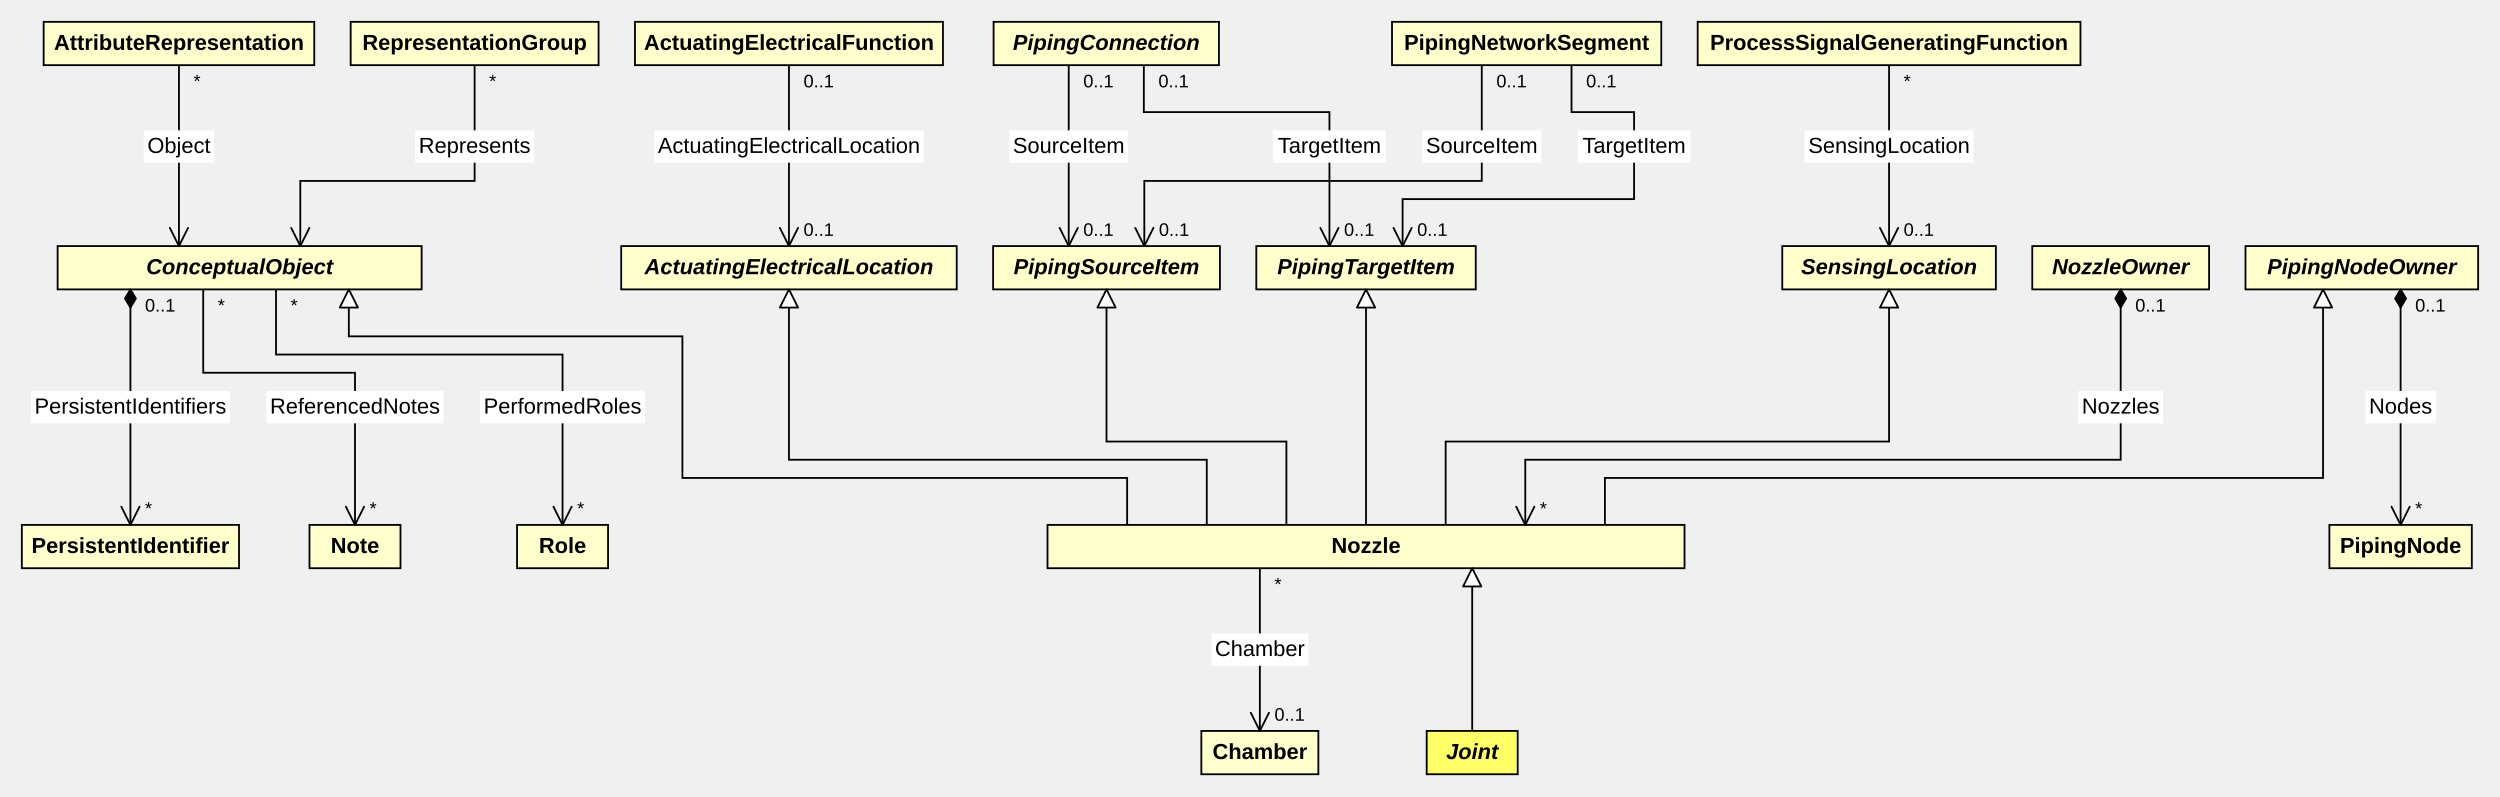
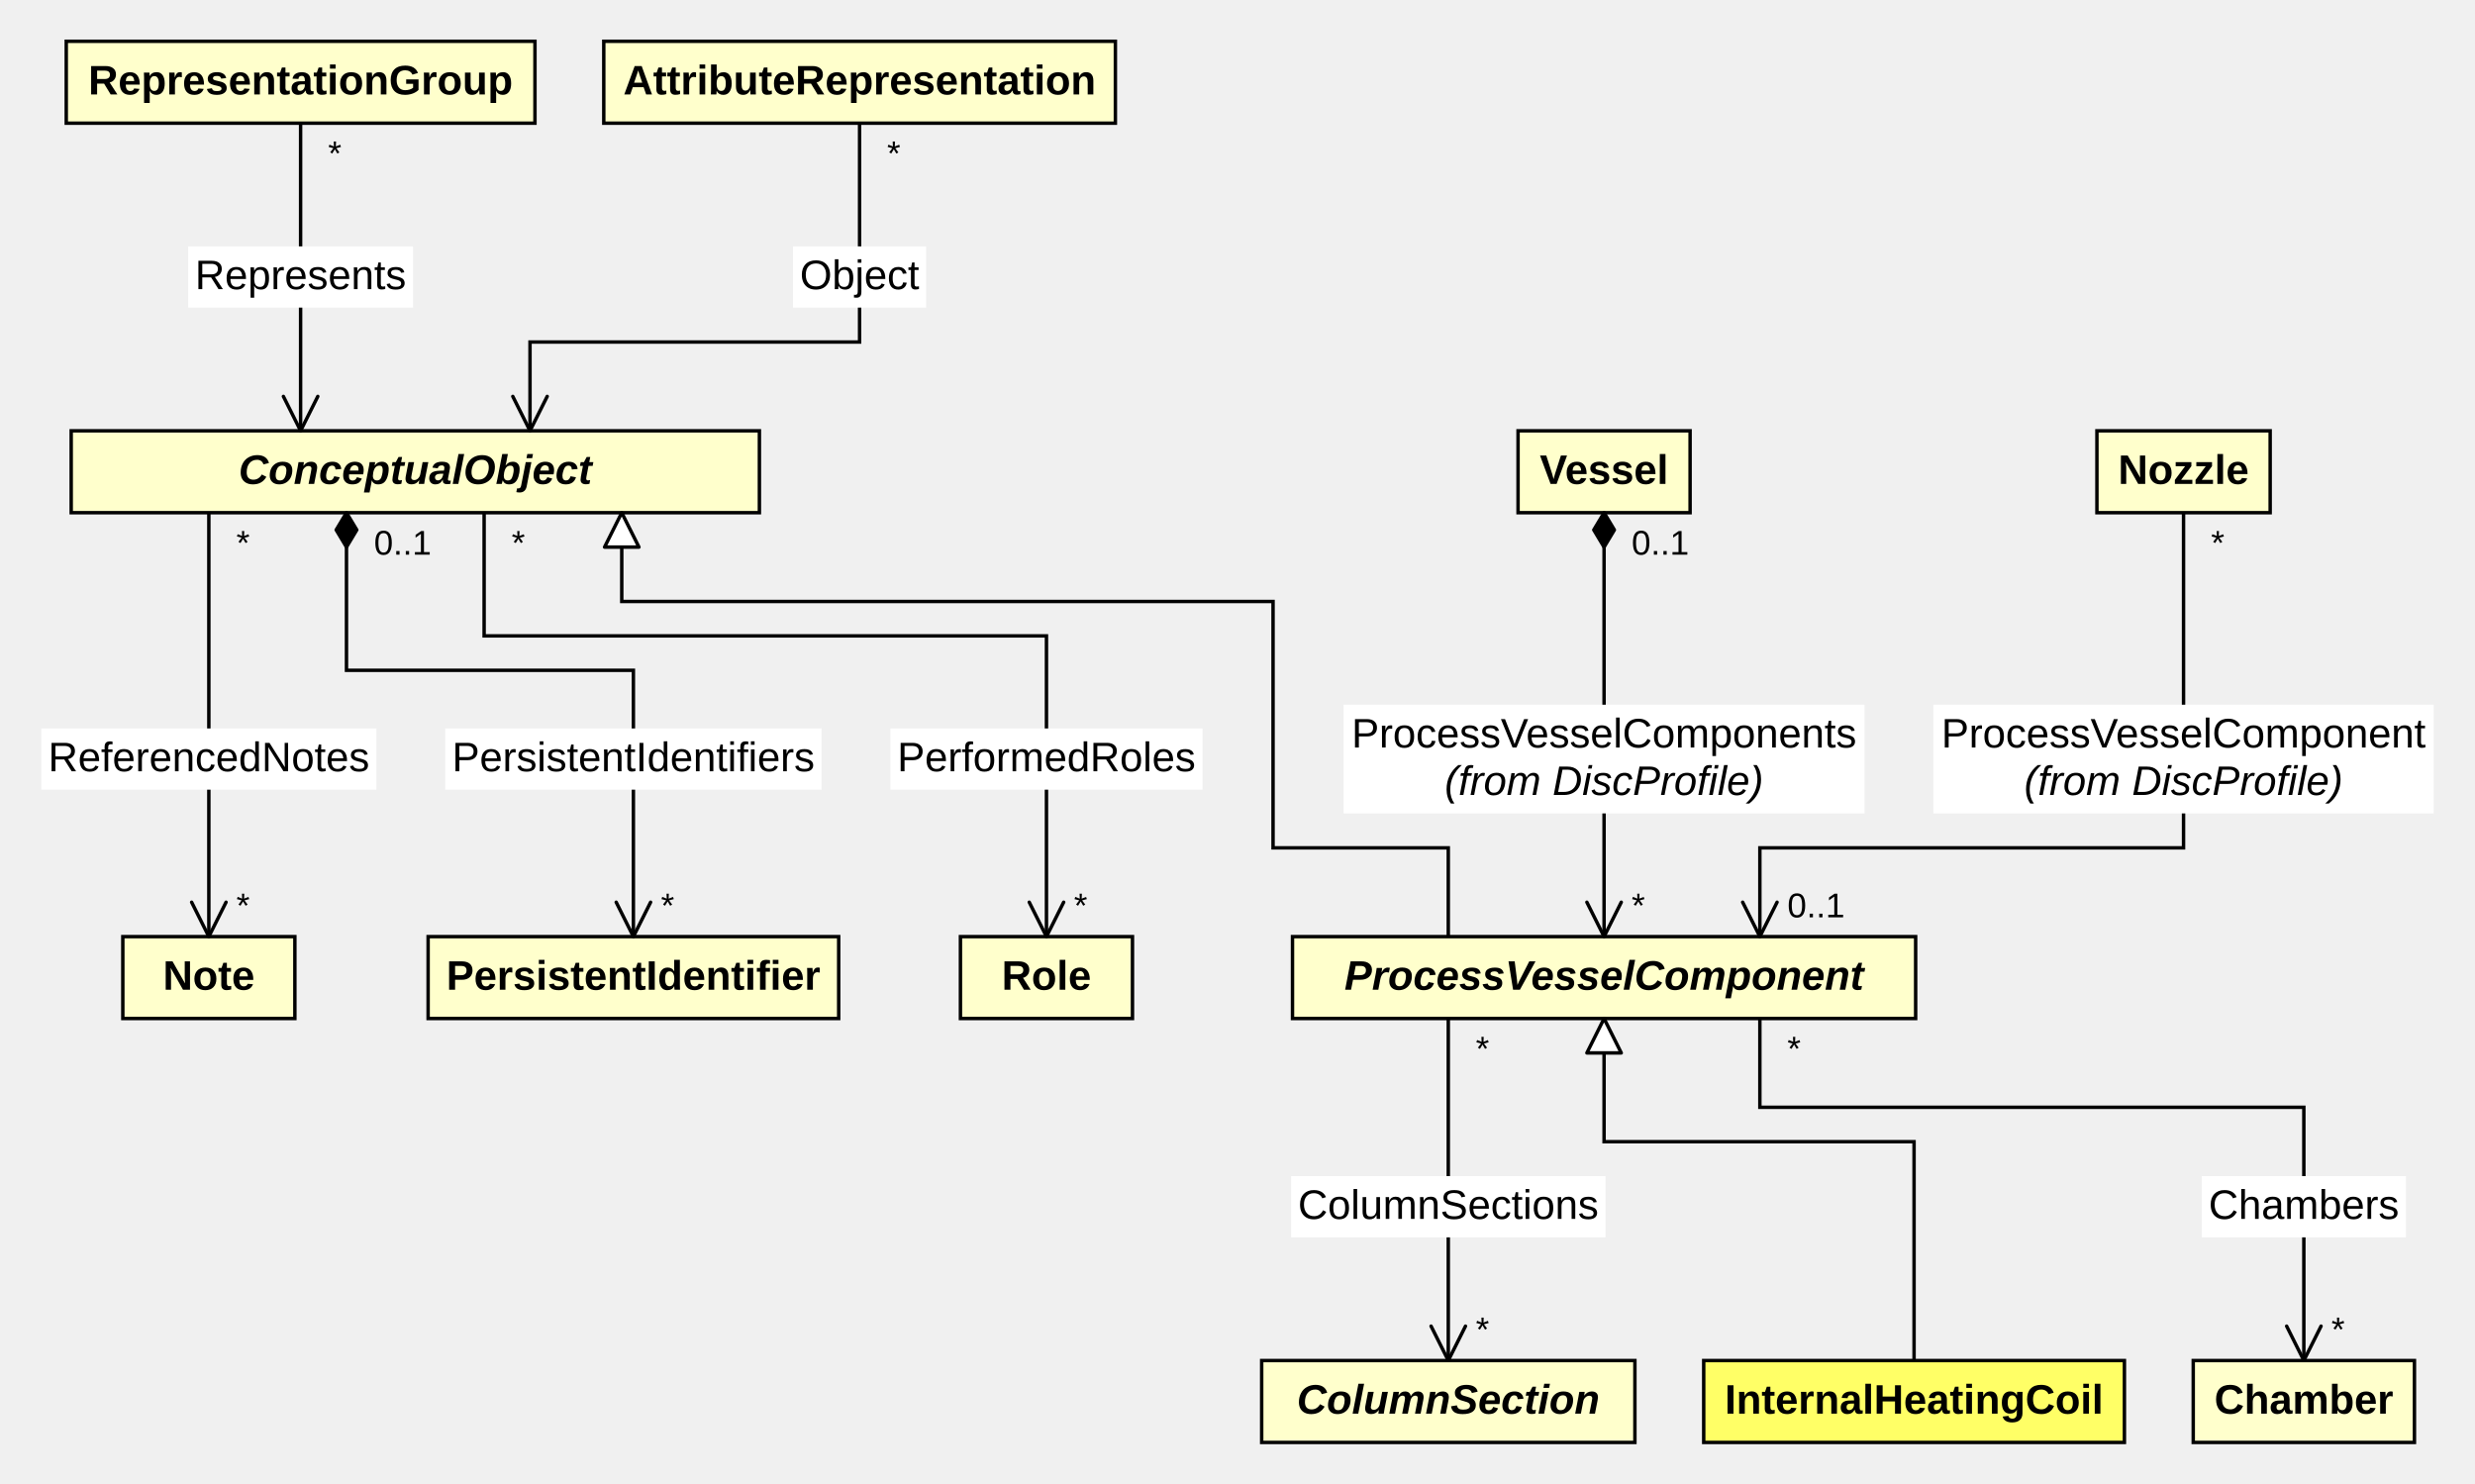
- <svg xmlns="http://www.w3.org/2000/svg" width="1373.595px" height="437.4px" viewBox="0.0 0.0 1373.595 437.4">
+ <svg xmlns="http://www.w3.org/2000/svg" width="719.277px" height="431.2px" viewBox="0.0 0.0 719.277 431.2">
  <style>
            .uml-foreground-stroke {
                stroke: black;
                stroke-width: 1px;
            }
            
            .uml-foreground-fill {
                fill: black;
            }
            
            .uml-background_color-type {
                fill: #ffffcc;
            }
            
            .uml-background_color-main_type {
                fill: #ffff66;
            }
            
            .uml-background_color-instance {
                fill: blue;
            }
            
            .uml-background_color-background {
                fill: white;
            }
            
            .uml-background_color-foreground {
                fill: black;
            }
            
            .uml-font-normal {
                font-family: Arial;
            }
            
            .uml-font-element {
                font-family: Arial;
            }
            
            .uml-fontsize-normal {
                font-size: 10px;
            }

            .uml-fontsize-large {
                font-size: 12px;
            }
            
            .uml-source_marker-closed_arrow {
                marker-start: url(#uml-marker-closed_arrow);
            }
            
            .uml-source_marker-open_arrow {
                marker-start: url(#uml-marker-open_arrow);
            }
            
            .uml-source_marker-filled_diamond {
                marker-start: url(#uml-marker-filled_diamond);
            }

            .uml-target_marker-closed_arrow {
                marker-end: url(#uml-marker-closed_arrow);
            }
            
            .uml-target_marker-open_arrow {
                marker-end: url(#uml-marker-open_arrow);
            }
            
            .uml-target_marker-filled_diamond {
                marker-end: url(#uml-marker-filled_diamond);
            }

            </style>
  <defs>
    <marker id="uml-marker-closed_arrow" viewBox="-2 -2 14 14" refX="10" refY="5.0" markerWidth="14" markerHeight="14" orient="auto-start-reverse">
      <path d="M 0 0 L 10 5.0 L 0 10 Z" stroke-linejoin="round" stroke-linecap="round" class="uml-foreground-stroke uml-background_color-background" />
    </marker>
    <marker id="uml-marker-open_arrow" viewBox="-2 -2 14 14" refX="10" refY="5.0" markerWidth="14" markerHeight="14" orient="auto-start-reverse">
      <path d="M 0 0 L 10 5.0 L 0 10" stroke-linejoin="round" stroke-linecap="round" fill="none" class="uml-foreground-stroke" />
    </marker>
    <marker id="uml-marker-filled_diamond" viewBox="-2 -2 14 14" refX="10" refY="5.0" markerWidth="14" markerHeight="14" orient="auto-start-reverse">
      <path d="M 0 5.0 L      5.0 2.0        10 5.0      5.0 8.0 Z       " stroke-linejoin="round" stroke-linecap="round" class="uml-foreground-stroke uml-background_color-foreground" />
    </marker>
  </defs>
-   <rect class="uml-background_color-type uml-foreground-stroke" x="31.659" y="135.2" width="200.0" height="23.8" />
-   <text x="131.659" text-anchor="middle" font-size="0px" y="150.64">
+   <rect class="uml-background_color-type uml-foreground-stroke" x="20.693" y="125.2" width="200.0" height="23.8" />
+   <text x="120.693" text-anchor="middle" font-size="0px" y="140.64">
    <a href="../dexpi-models/Core/ConceptualObject.html">
      <tspan class="uml-foreground-fill uml-font-element uml-fontsize-large" font-weight="bold" font-style="italic">ConceptualObject</tspan>
    </a>
  </text>
-   <rect class="uml-background_color-main_type uml-foreground-stroke" x="783.88" y="401.6" width="50.0" height="23.8" />
-   <text x="808.88" text-anchor="middle" font-size="0px" y="417.04">
-     <tspan class="uml-foreground-fill uml-font-element uml-fontsize-large" font-weight="bold" font-style="italic">Joint</tspan>
-   </text>
-   <rect class="uml-background_color-type uml-foreground-stroke" x="341.317" y="135.2" width="184.339" height="23.8" />
-   <text x="433.486" text-anchor="middle" font-size="0px" y="150.64">
-     <a href="../dexpi-models/Plant/Instrumentation/ActuatingElectricalLocation.html">
-       <tspan class="uml-foreground-fill uml-font-element uml-fontsize-large" font-weight="bold" font-style="italic">ActuatingElectricalLocation</tspan>
-     </a>
-   </text>
-   <rect class="uml-background_color-type uml-foreground-stroke" x="979.238" y="135.2" width="117.369" height="23.8" />
-   <text x="1037.922" text-anchor="middle" font-size="0px" y="150.64">
-     <a href="../dexpi-models/Plant/Instrumentation/SensingLocation.html">
-       <tspan class="uml-foreground-fill uml-font-element uml-fontsize-large" font-weight="bold" font-style="italic">SensingLocation</tspan>
-     </a>
-   </text>
-   <rect class="uml-background_color-type uml-foreground-stroke" x="545.918" y="12.0" width="123.82" height="23.8" />
-   <text x="607.828" text-anchor="middle" font-size="0px" y="27.44">
-     <a href="../dexpi-models/Plant/Piping/PipingConnection.html">
-       <tspan class="uml-foreground-fill uml-font-element uml-fontsize-large" font-weight="bold" font-style="italic">PipingConnection</tspan>
-     </a>
-   </text>
-   <rect class="uml-background_color-type uml-foreground-stroke" x="1233.755" y="135.2" width="127.84" height="23.8" />
-   <text x="1297.675" text-anchor="middle" font-size="0px" y="150.64">
-     <a href="../dexpi-models/Plant/Piping/PipingNodeOwner.html">
-       <tspan class="uml-foreground-fill uml-font-element uml-fontsize-large" font-weight="bold" font-style="italic">PipingNodeOwner</tspan>
-     </a>
-   </text>
-   <rect class="uml-background_color-type uml-foreground-stroke" x="545.656" y="135.2" width="124.607" height="23.8" />
-   <text x="607.959" text-anchor="middle" font-size="0px" y="150.64">
-     <a href="../dexpi-models/Plant/Piping/PipingSourceItem.html">
-       <tspan class="uml-foreground-fill uml-font-element uml-fontsize-large" font-weight="bold" font-style="italic">PipingSourceItem</tspan>
-     </a>
-   </text>
-   <rect class="uml-background_color-type uml-foreground-stroke" x="690.263" y="135.2" width="120.566" height="23.8" />
-   <text x="750.546" text-anchor="middle" font-size="0px" y="150.64">
-     <a href="../dexpi-models/Plant/Piping/PipingTargetItem.html">
-       <tspan class="uml-foreground-fill uml-font-element uml-fontsize-large" font-weight="bold" font-style="italic">PipingTargetItem</tspan>
-     </a>
-   </text>
-   <rect class="uml-background_color-type uml-foreground-stroke" x="1116.607" y="135.2" width="97.148" height="23.8" />
-   <text x="1165.181" text-anchor="middle" font-size="0px" y="150.64">
-     <a href="../dexpi-models/Plant/ProcessEquipment/NozzleOwner.html">
-       <tspan class="uml-foreground-fill uml-font-element uml-fontsize-large" font-weight="bold" font-style="italic">NozzleOwner</tspan>
-     </a>
-   </text>
-   <rect class="uml-background_color-type uml-foreground-stroke" x="23.984" y="12.0" width="148.684" height="23.8" />
-   <text x="98.326" text-anchor="middle" font-size="0px" y="27.44">
+   <rect class="uml-background_color-type uml-foreground-stroke" x="375.621" y="272.2" width="181.099" height="23.8" />
+   <text x="466.171" text-anchor="middle" font-size="0px" y="287.64">
+     <a href="../disc-models/DiscProfile/InformationModel/ProcessVesselComponent.html">
+       <tspan class="uml-foreground-fill uml-font-element uml-fontsize-large" font-weight="bold" font-style="italic">ProcessVesselComponent</tspan>
+     </a>
+   </text>
+   <rect class="uml-background_color-type uml-foreground-stroke" x="366.664" y="395.4" width="108.464" height="23.8" />
+   <text x="420.896" text-anchor="middle" font-size="0px" y="410.84">
+     <a href="../dexpi-models/Plant/ProcessEquipment/ColumnSection.html">
+       <tspan class="uml-foreground-fill uml-font-element uml-fontsize-large" font-weight="bold" font-style="italic">ColumnSection</tspan>
+     </a>
+   </text>
+   <rect class="uml-background_color-type uml-foreground-stroke" x="175.466" y="12.0" width="148.684" height="23.8" />
+   <text x="249.808" text-anchor="middle" font-size="0px" y="27.44">
    <a href="../dexpi-models/Core/Diagram/AttributeRepresentation.html">
      <tspan class="uml-foreground-fill uml-font-element uml-fontsize-large" font-weight="bold">AttributeRepresentation</tspan>
    </a>
  </text>
-   <rect class="uml-background_color-type uml-foreground-stroke" x="192.668" y="12.0" width="136.212" height="23.8" />
-   <text x="260.774" text-anchor="middle" font-size="0px" y="27.44">
+   <rect class="uml-background_color-type uml-foreground-stroke" x="19.254" y="12.0" width="136.212" height="23.8" />
+   <text x="87.36" text-anchor="middle" font-size="0px" y="27.44">
    <a href="../dexpi-models/Core/Diagram/RepresentationGroup.html">
      <tspan class="uml-foreground-fill uml-font-element uml-fontsize-large" font-weight="bold">RepresentationGroup</tspan>
    </a>
  </text>
-   <rect class="uml-background_color-type uml-foreground-stroke" x="170.043" y="288.4" width="50.0" height="23.8" />
-   <text x="195.043" text-anchor="middle" font-size="0px" y="303.84">
+   <rect class="uml-background_color-type uml-foreground-stroke" x="35.693" y="272.2" width="50.0" height="23.8" />
+   <text x="60.693" text-anchor="middle" font-size="0px" y="287.64">
    <a href="../dexpi-models/Core/Note.html">
      <tspan class="uml-foreground-fill uml-font-element uml-fontsize-large" font-weight="bold">Note</tspan>
    </a>
  </text>
-   <rect class="uml-background_color-type uml-foreground-stroke" x="12.0" y="288.4" width="119.319" height="23.8" />
-   <text x="71.659" text-anchor="middle" font-size="0px" y="303.84">
+   <rect class="uml-background_color-type uml-foreground-stroke" x="124.418" y="272.2" width="119.319" height="23.8" />
+   <text x="184.077" text-anchor="middle" font-size="0px" y="287.64">
    <a href="../dexpi-models/Core/PersistentIdentifier.html">
      <tspan class="uml-foreground-fill uml-font-element uml-fontsize-large" font-weight="bold">PersistentIdentifier</tspan>
    </a>
  </text>
-   <rect class="uml-background_color-type uml-foreground-stroke" x="284.087" y="288.4" width="50.0" height="23.8" />
-   <text x="309.087" text-anchor="middle" font-size="0px" y="303.84">
+   <rect class="uml-background_color-type uml-foreground-stroke" x="279.118" y="272.2" width="50.0" height="23.8" />
+   <text x="304.118" text-anchor="middle" font-size="0px" y="287.64">
    <a href="../dexpi-models/Core/Role.html">
      <tspan class="uml-foreground-fill uml-font-element uml-fontsize-large" font-weight="bold">Role</tspan>
    </a>
  </text>
-   <rect class="uml-background_color-type uml-foreground-stroke" x="348.88" y="12.0" width="169.212" height="23.8" />
-   <text x="433.486" text-anchor="middle" font-size="0px" y="27.44">
-     <a href="../dexpi-models/Plant/Instrumentation/ActuatingElectricalFunction.html">
-       <tspan class="uml-foreground-fill uml-font-element uml-fontsize-large" font-weight="bold">ActuatingElectricalFunction</tspan>
-     </a>
-   </text>
-   <rect class="uml-background_color-type uml-foreground-stroke" x="932.765" y="12.0" width="210.314" height="23.8" />
-   <text x="1037.922" text-anchor="middle" font-size="0px" y="27.44">
-     <a href="../dexpi-models/Plant/Instrumentation/ProcessSignalGeneratingFunction.html">
-       <tspan class="uml-foreground-fill uml-font-element uml-fontsize-large" font-weight="bold">ProcessSignalGeneratingFunction</tspan>
-     </a>
-   </text>
-   <rect class="uml-background_color-type uml-foreground-stroke" x="764.829" y="12.0" width="147.936" height="23.8" />
-   <text x="838.797" text-anchor="middle" font-size="0px" y="27.44">
-     <a href="../dexpi-models/Plant/Piping/PipingNetworkSegment.html">
-       <tspan class="uml-foreground-fill uml-font-element uml-fontsize-large" font-weight="bold">PipingNetworkSegment</tspan>
-     </a>
-   </text>
-   <rect class="uml-background_color-type uml-foreground-stroke" x="1279.857" y="288.4" width="78.249" height="23.8" />
-   <text x="1318.982" text-anchor="middle" font-size="0px" y="303.84">
-     <a href="../dexpi-models/Plant/Piping/PipingNode.html">
-       <tspan class="uml-foreground-fill uml-font-element uml-fontsize-large" font-weight="bold">PipingNode</tspan>
-     </a>
-   </text>
-   <rect class="uml-background_color-type uml-foreground-stroke" x="660.068" y="401.6" width="64.289" height="23.8" />
-   <text x="692.213" text-anchor="middle" font-size="0px" y="417.04">
+   <rect class="uml-background_color-main_type uml-foreground-stroke" x="495.128" y="395.4" width="122.264" height="23.8" />
+   <text x="556.26" text-anchor="middle" font-size="0px" y="410.84">
+     <tspan class="uml-foreground-fill uml-font-element uml-fontsize-large" font-weight="bold">InternalHeatingCoil</tspan>
+   </text>
+   <rect class="uml-background_color-type uml-foreground-stroke" x="637.392" y="395.4" width="64.289" height="23.8" />
+   <text x="669.537" text-anchor="middle" font-size="0px" y="410.84">
    <a href="../dexpi-models/Plant/ProcessEquipment/Chamber.html">
      <tspan class="uml-foreground-fill uml-font-element uml-fontsize-large" font-weight="bold">Chamber</tspan>
    </a>
  </text>
-   <rect class="uml-background_color-type uml-foreground-stroke" x="575.546" y="288.4" width="350.0" height="23.8" />
-   <text x="750.546" text-anchor="middle" font-size="0px" y="303.84">
+   <rect class="uml-background_color-type uml-foreground-stroke" x="609.401" y="125.2" width="50.348" height="23.8" />
+   <text x="634.575" text-anchor="middle" font-size="0px" y="140.64">
    <a href="../dexpi-models/Plant/ProcessEquipment/Nozzle.html">
      <tspan class="uml-foreground-fill uml-font-element uml-fontsize-large" font-weight="bold">Nozzle</tspan>
    </a>
  </text>
-   <polyline class="uml-foreground-stroke uml-source_marker-closed_arrow" points="191.659,159.0 191.659,184.8 374.938,184.8 374.938,223.2 374.938,224.2 374.938,262.6 619.296,262.6 619.296,288.4" fill="none" />
-   <polyline class="uml-foreground-stroke uml-source_marker-closed_arrow" points="433.486,159.0 433.486,223.2 433.486,224.2 433.486,252.6 663.046,252.6 663.046,288.4" fill="none" />
-   <polyline class="uml-foreground-stroke uml-source_marker-closed_arrow" points="1037.922,159.0 1037.922,223.2 1037.922,224.2 1037.922,242.6 794.296,242.6 794.296,288.4" fill="none" />
-   <polyline class="uml-foreground-stroke uml-source_marker-closed_arrow" points="1276.368,159.0 1276.368,223.2 1276.368,224.2 1276.368,262.6 881.796,262.6 881.796,288.4" fill="none" />
-   <polyline class="uml-foreground-stroke uml-source_marker-closed_arrow" points="607.959,159.0 607.959,223.2 607.959,224.2 607.959,242.6 706.796,242.6 706.796,288.4" fill="none" />
-   <polyline class="uml-foreground-stroke uml-source_marker-closed_arrow" points="750.546,159.0 750.546,223.2 750.546,224.2 750.546,288.4" fill="none" />
-   <polyline class="uml-foreground-stroke uml-source_marker-closed_arrow" points="808.88,312.2 808.88,356.4 808.88,357.4 808.88,401.6" fill="none" />
-   <rect class="uml-background_color-background " x="263.737" y="214.8" width="90.701" height="17.8" />
-   <text x="309.087" text-anchor="middle" font-size="0px" y="227.24">
+   <rect class="uml-background_color-type uml-foreground-stroke" x="441.171" y="125.2" width="50.0" height="23.8" />
+   <text x="466.171" text-anchor="middle" font-size="0px" y="140.64">
+     <a href="../dexpi-models/Plant/ProcessEquipment/Vessel.html">
+       <tspan class="uml-foreground-fill uml-font-element uml-fontsize-large" font-weight="bold">Vessel</tspan>
+     </a>
+   </text>
+   <polyline class="uml-foreground-stroke uml-source_marker-closed_arrow" points="180.693,149.0 180.693,174.8 369.969,174.8 369.969,220.1 369.969,221.1 369.969,246.4 420.896,246.4 420.896,272.2" fill="none" />
+   <polyline class="uml-foreground-stroke uml-source_marker-closed_arrow" points="466.171,296.0 466.171,331.8 556.26,331.8 556.26,350.2 556.26,351.2 556.26,395.4" fill="none" />
+   <rect class="uml-background_color-background " x="258.768" y="211.7" width="90.701" height="17.8" />
+   <text x="304.118" text-anchor="middle" font-size="0px" y="224.14">
    <a href="../dexpi-models/Core/ConceptualObject.html#sp:core.conceptualobject.performedroles">
      <tspan class="uml-foreground-fill uml-font-element uml-fontsize-large">PerformedRoles</tspan>
    </a>
  </text>
-   <polyline class="uml-foreground-stroke" points="151.659,159.0 151.659,194.8 309.087,194.8 309.087,214.8" fill="none" />
-   <polyline class="uml-foreground-stroke uml-target_marker-open_arrow" points="309.087,232.6 309.087,288.4" fill="none" />
-   <text x="159.659" font-size="0px" y="171.2">
-     <tspan class="uml-foreground-fill uml-font-normal uml-fontsize-normal">*</tspan>
-   </text>
-   <text x="317.087" font-size="0px" y="282.8">
-     <tspan class="uml-foreground-fill uml-font-normal uml-fontsize-normal">*</tspan>
-   </text>
-   <rect class="uml-background_color-background " x="16.969" y="214.8" width="109.381" height="17.8" />
-   <text x="71.659" text-anchor="middle" font-size="0px" y="227.24">
+   <polyline class="uml-foreground-stroke" points="140.693,149.0 140.693,184.8 304.118,184.8 304.118,211.7" fill="none" />
+   <polyline class="uml-foreground-stroke uml-target_marker-open_arrow" points="304.118,229.5 304.118,272.2" fill="none" />
+   <text x="148.693" font-size="0px" y="161.2">
+     <tspan class="uml-foreground-fill uml-font-normal uml-fontsize-normal">*</tspan>
+   </text>
+   <text x="312.118" font-size="0px" y="266.6">
+     <tspan class="uml-foreground-fill uml-font-normal uml-fontsize-normal">*</tspan>
+   </text>
+   <rect class="uml-background_color-background " x="129.387" y="211.7" width="109.381" height="17.8" />
+   <text x="184.077" text-anchor="middle" font-size="0px" y="224.14">
    <a href="../dexpi-models/Core/ConceptualObject.html#sp:core.conceptualobject.persistentidentifiers">
      <tspan class="uml-foreground-fill uml-font-element uml-fontsize-large">PersistentIdentifiers</tspan>
    </a>
  </text>
-   <polyline class="uml-foreground-stroke uml-source_marker-filled_diamond" points="71.659,159.0 71.659,214.8" fill="none" />
-   <polyline class="uml-foreground-stroke uml-target_marker-open_arrow" points="71.659,232.6 71.659,288.4" fill="none" />
-   <text x="79.659" font-size="0px" y="171.2">
+   <polyline class="uml-foreground-stroke uml-source_marker-filled_diamond" points="100.693,149.0 100.693,194.8 184.077,194.8 184.077,211.7" fill="none" />
+   <polyline class="uml-foreground-stroke uml-target_marker-open_arrow" points="184.077,229.5 184.077,272.2" fill="none" />
+   <text x="108.693" font-size="0px" y="161.2">
    <tspan class="uml-foreground-fill uml-font-normal uml-fontsize-normal">0..1</tspan>
  </text>
-   <text x="79.659" font-size="0px" y="282.8">
-     <tspan class="uml-foreground-fill uml-font-normal uml-fontsize-normal">*</tspan>
-   </text>
-   <rect class="uml-background_color-background " x="146.35" y="214.8" width="97.387" height="17.8" />
-   <text x="195.043" text-anchor="middle" font-size="0px" y="227.24">
+   <text x="192.077" font-size="0px" y="266.6">
+     <tspan class="uml-foreground-fill uml-font-normal uml-fontsize-normal">*</tspan>
+   </text>
+   <rect class="uml-background_color-background " x="12.0" y="211.7" width="97.387" height="17.8" />
+   <text x="60.693" text-anchor="middle" font-size="0px" y="224.14">
    <a href="../dexpi-models/Core/ConceptualObject.html#sp:core.conceptualobject.referencednotes">
      <tspan class="uml-foreground-fill uml-font-element uml-fontsize-large">ReferencedNotes</tspan>
    </a>
  </text>
-   <polyline class="uml-foreground-stroke" points="111.659,159.0 111.659,204.8 195.043,204.8 195.043,214.8" fill="none" />
-   <polyline class="uml-foreground-stroke uml-target_marker-open_arrow" points="195.043,232.6 195.043,288.4" fill="none" />
-   <text x="119.659" font-size="0px" y="171.2">
-     <tspan class="uml-foreground-fill uml-font-normal uml-fontsize-normal">*</tspan>
-   </text>
-   <text x="203.043" font-size="0px" y="282.8">
-     <tspan class="uml-foreground-fill uml-font-normal uml-fontsize-normal">*</tspan>
-   </text>
-   <rect class="uml-background_color-background " x="78.985" y="71.6" width="38.682" height="17.8" />
-   <text x="98.326" text-anchor="middle" font-size="0px" y="84.04">
+   <polyline class="uml-foreground-stroke" points="60.693,149.0 60.693,211.7" fill="none" />
+   <polyline class="uml-foreground-stroke uml-target_marker-open_arrow" points="60.693,229.5 60.693,272.2" fill="none" />
+   <text x="68.693" font-size="0px" y="161.2">
+     <tspan class="uml-foreground-fill uml-font-normal uml-fontsize-normal">*</tspan>
+   </text>
+   <text x="68.693" font-size="0px" y="266.6">
+     <tspan class="uml-foreground-fill uml-font-normal uml-fontsize-normal">*</tspan>
+   </text>
+   <rect class="uml-background_color-background " x="230.467" y="71.6" width="38.682" height="17.8" />
+   <text x="249.808" text-anchor="middle" font-size="0px" y="84.04">
    <a href="../dexpi-models/Core/Diagram/AttributeRepresentation.html#sp:core.diagram.attributerepresentation.object">
      <tspan class="uml-foreground-fill uml-font-element uml-fontsize-large">Object</tspan>
    </a>
  </text>
-   <polyline class="uml-foreground-stroke" points="98.326,35.8 98.326,71.6" fill="none" />
-   <polyline class="uml-foreground-stroke uml-target_marker-open_arrow" points="98.326,89.4 98.326,135.2" fill="none" />
-   <text x="106.326" font-size="0px" y="48.0">
-     <tspan class="uml-foreground-fill uml-font-normal uml-fontsize-normal">*</tspan>
-   </text>
-   <rect class="uml-background_color-background " x="228.091" y="71.6" width="65.365" height="17.8" />
-   <text x="260.774" text-anchor="middle" font-size="0px" y="84.04">
+   <polyline class="uml-foreground-stroke" points="249.808,35.8 249.808,71.6" fill="none" />
+   <polyline class="uml-foreground-stroke uml-target_marker-open_arrow" points="249.808,89.4 249.808,99.4 154.027,99.4 154.027,125.2" fill="none" />
+   <text x="257.808" font-size="0px" y="48.0">
+     <tspan class="uml-foreground-fill uml-font-normal uml-fontsize-normal">*</tspan>
+   </text>
+   <rect class="uml-background_color-background " x="54.677" y="71.6" width="65.365" height="17.8" />
+   <text x="87.36" text-anchor="middle" font-size="0px" y="84.04">
    <a href="../dexpi-models/Core/Diagram/RepresentationGroup.html#sp:core.diagram.representationgroup.represents">
      <tspan class="uml-foreground-fill uml-font-element uml-fontsize-large">Represents</tspan>
    </a>
  </text>
-   <polyline class="uml-foreground-stroke" points="260.774,35.8 260.774,71.6" fill="none" />
-   <polyline class="uml-foreground-stroke uml-target_marker-open_arrow" points="260.774,89.4 260.774,99.4 164.993,99.4 164.993,135.2" fill="none" />
-   <text x="268.774" font-size="0px" y="48.0">
-     <tspan class="uml-foreground-fill uml-font-normal uml-fontsize-normal">*</tspan>
-   </text>
-   <rect class="uml-background_color-background " x="359.445" y="71.6" width="148.082" height="17.8" />
-   <text x="433.486" text-anchor="middle" font-size="0px" y="84.04">
-     <a href="../dexpi-models/Plant/Instrumentation/ActuatingElectricalFunction.html#sp:plant.instrumentation.actuatingelectricalfunction.actuatingelectricallocation">
-       <tspan class="uml-foreground-fill uml-font-element uml-fontsize-large">ActuatingElectricalLocation</tspan>
-     </a>
-   </text>
-   <polyline class="uml-foreground-stroke" points="433.486,35.8 433.486,71.6" fill="none" />
-   <polyline class="uml-foreground-stroke uml-target_marker-open_arrow" points="433.486,89.4 433.486,135.2" fill="none" />
-   <text x="441.486" font-size="0px" y="48.0">
+   <polyline class="uml-foreground-stroke" points="87.36,35.8 87.36,71.6" fill="none" />
+   <polyline class="uml-foreground-stroke uml-target_marker-open_arrow" points="87.36,89.4 87.36,125.2" fill="none" />
+   <text x="95.36" font-size="0px" y="48.0">
+     <tspan class="uml-foreground-fill uml-font-normal uml-fontsize-normal">*</tspan>
+   </text>
+   <rect class="uml-background_color-background " x="561.873" y="204.8" width="145.404" height="31.6" />
+   <text x="634.575" text-anchor="middle" font-size="0px" y="217.24">
+     <a href="../disc-models/DiscProfile/InformationModel/NozzleExtension.html#sp:discprofile.informationmodel.nozzleextension.processvesselcomponent">
+       <tspan class="uml-foreground-fill uml-font-element uml-fontsize-large">ProcessVesselComponent</tspan>
+     </a>
+   </text>
+   <text x="634.575" text-anchor="middle" font-size="0px" y="231.04">
+     <a href="../disc-models/DiscProfile/InformationModel/NozzleExtension.html#sp:discprofile.informationmodel.nozzleextension.processvesselcomponent">
+       <tspan class="uml-foreground-fill uml-font-element uml-fontsize-large" font-style="italic">(from DiscProfile)</tspan>
+     </a>
+   </text>
+   <polyline class="uml-foreground-stroke" points="634.575,149.0 634.575,204.8" fill="none" />
+   <polyline class="uml-foreground-stroke uml-target_marker-open_arrow" points="634.575,236.4 634.575,246.4 511.446,246.4 511.446,272.2" fill="none" />
+   <text x="642.575" font-size="0px" y="161.2">
+     <tspan class="uml-foreground-fill uml-font-normal uml-fontsize-normal">*</tspan>
+   </text>
+   <text x="519.446" font-size="0px" y="266.6">
    <tspan class="uml-foreground-fill uml-font-normal uml-fontsize-normal">0..1</tspan>
  </text>
-   <text x="441.486" font-size="0px" y="129.6">
+   <rect class="uml-background_color-background " x="639.86" y="341.8" width="59.354" height="17.8" />
+   <text x="669.537" text-anchor="middle" font-size="0px" y="354.24">
+     <a href="../disc-models/DiscProfile/InformationModel/ProcessVesselComponent.html#sp:discprofile.informationmodel.processvesselcomponent.chambers">
+       <tspan class="uml-foreground-fill uml-font-element uml-fontsize-large">Chambers</tspan>
+     </a>
+   </text>
+   <polyline class="uml-foreground-stroke" points="511.446,296.0 511.446,321.8 669.537,321.8 669.537,341.8" fill="none" />
+   <polyline class="uml-foreground-stroke uml-target_marker-open_arrow" points="669.537,359.6 669.537,395.4" fill="none" />
+   <text x="519.446" font-size="0px" y="308.2">
+     <tspan class="uml-foreground-fill uml-font-normal uml-fontsize-normal">*</tspan>
+   </text>
+   <text x="677.537" font-size="0px" y="389.8">
+     <tspan class="uml-foreground-fill uml-font-normal uml-fontsize-normal">*</tspan>
+   </text>
+   <rect class="uml-background_color-background " x="375.209" y="341.8" width="91.375" height="17.8" />
+   <text x="420.896" text-anchor="middle" font-size="0px" y="354.24">
+     <a href="../disc-models/DiscProfile/InformationModel/ProcessVesselComponent.html#sp:discprofile.informationmodel.processvesselcomponent.columnsections">
+       <tspan class="uml-foreground-fill uml-font-element uml-fontsize-large">ColumnSections</tspan>
+     </a>
+   </text>
+   <polyline class="uml-foreground-stroke" points="420.896,296.0 420.896,341.8" fill="none" />
+   <polyline class="uml-foreground-stroke uml-target_marker-open_arrow" points="420.896,359.6 420.896,395.4" fill="none" />
+   <text x="428.896" font-size="0px" y="308.2">
+     <tspan class="uml-foreground-fill uml-font-normal uml-fontsize-normal">*</tspan>
+   </text>
+   <text x="428.896" font-size="0px" y="389.8">
+     <tspan class="uml-foreground-fill uml-font-normal uml-fontsize-normal">*</tspan>
+   </text>
+   <rect class="uml-background_color-background " x="390.469" y="204.8" width="151.404" height="31.6" />
+   <text x="466.171" text-anchor="middle" font-size="0px" y="217.24">
+     <a href="../disc-models/DiscProfile/InformationModel/VesselExtension.html#sp:discprofile.informationmodel.vesselextension.processvesselcomponents">
+       <tspan class="uml-foreground-fill uml-font-element uml-fontsize-large">ProcessVesselComponents</tspan>
+     </a>
+   </text>
+   <text x="466.171" text-anchor="middle" font-size="0px" y="231.04">
+     <a href="../disc-models/DiscProfile/InformationModel/VesselExtension.html#sp:discprofile.informationmodel.vesselextension.processvesselcomponents">
+       <tspan class="uml-foreground-fill uml-font-element uml-fontsize-large" font-style="italic">(from DiscProfile)</tspan>
+     </a>
+   </text>
+   <polyline class="uml-foreground-stroke uml-source_marker-filled_diamond" points="466.171,149.0 466.171,204.8" fill="none" />
+   <polyline class="uml-foreground-stroke uml-target_marker-open_arrow" points="466.171,236.4 466.171,272.2" fill="none" />
+   <text x="474.171" font-size="0px" y="161.2">
    <tspan class="uml-foreground-fill uml-font-normal uml-fontsize-normal">0..1</tspan>
  </text>
-   <rect class="uml-background_color-background " x="991.555" y="71.6" width="92.734" height="17.8" />
-   <text x="1037.922" text-anchor="middle" font-size="0px" y="84.04">
-     <a href="../dexpi-models/Plant/Instrumentation/ProcessSignalGeneratingFunction.html#sp:plant.instrumentation.processsignalgeneratingfunction.sensinglocation">
-       <tspan class="uml-foreground-fill uml-font-element uml-fontsize-large">SensingLocation</tspan>
-     </a>
-   </text>
-   <polyline class="uml-foreground-stroke" points="1037.922,35.8 1037.922,71.6" fill="none" />
-   <polyline class="uml-foreground-stroke uml-target_marker-open_arrow" points="1037.922,89.4 1037.922,135.2" fill="none" />
-   <text x="1045.922" font-size="0px" y="48.0">
-     <tspan class="uml-foreground-fill uml-font-normal uml-fontsize-normal">*</tspan>
-   </text>
-   <text x="1045.922" font-size="0px" y="129.6">
-     <tspan class="uml-foreground-fill uml-font-normal uml-fontsize-normal">0..1</tspan>
-   </text>
-   <rect class="uml-background_color-background " x="554.512" y="71.6" width="65.359" height="17.8" />
-   <text x="587.192" text-anchor="middle" font-size="0px" y="84.04">
-     <a href="../dexpi-models/Plant/Piping/PipingConnection.html#sp:plant.piping.pipingconnection.sourceitem">
-       <tspan class="uml-foreground-fill uml-font-element uml-fontsize-large">SourceItem</tspan>
-     </a>
-   </text>
-   <polyline class="uml-foreground-stroke" points="587.192,35.8 587.192,71.6" fill="none" />
-   <polyline class="uml-foreground-stroke uml-target_marker-open_arrow" points="587.192,89.4 587.192,135.2" fill="none" />
-   <text x="595.192" font-size="0px" y="48.0">
-     <tspan class="uml-foreground-fill uml-font-normal uml-fontsize-normal">0..1</tspan>
-   </text>
-   <text x="595.192" font-size="0px" y="129.6">
-     <tspan class="uml-foreground-fill uml-font-normal uml-fontsize-normal">0..1</tspan>
-   </text>
-   <rect class="uml-background_color-background " x="699.442" y="71.6" width="62.02" height="17.8" />
-   <text x="730.452" text-anchor="middle" font-size="0px" y="84.04">
-     <a href="../dexpi-models/Plant/Piping/PipingConnection.html#sp:plant.piping.pipingconnection.targetitem">
-       <tspan class="uml-foreground-fill uml-font-element uml-fontsize-large">TargetItem</tspan>
-     </a>
-   </text>
-   <polyline class="uml-foreground-stroke" points="628.465,35.8 628.465,61.6 730.452,61.6 730.452,71.6" fill="none" />
-   <polyline class="uml-foreground-stroke uml-target_marker-open_arrow" points="730.452,89.4 730.452,135.2" fill="none" />
-   <text x="636.465" font-size="0px" y="48.0">
-     <tspan class="uml-foreground-fill uml-font-normal uml-fontsize-normal">0..1</tspan>
-   </text>
-   <text x="738.452" font-size="0px" y="129.6">
-     <tspan class="uml-foreground-fill uml-font-normal uml-fontsize-normal">0..1</tspan>
-   </text>
-   <rect class="uml-background_color-background " x="781.462" y="71.6" width="65.359" height="17.8" />
-   <text x="814.141" text-anchor="middle" font-size="0px" y="84.04">
-     <a href="../dexpi-models/Plant/Piping/PipingNetworkSegment.html#sp:plant.piping.pipingnetworksegment.sourceitem">
-       <tspan class="uml-foreground-fill uml-font-element uml-fontsize-large">SourceItem</tspan>
-     </a>
-   </text>
-   <polyline class="uml-foreground-stroke" points="814.141,35.8 814.141,71.6" fill="none" />
-   <polyline class="uml-foreground-stroke uml-target_marker-open_arrow" points="814.141,89.4 814.141,99.4 628.727,99.4 628.727,135.2" fill="none" />
-   <text x="822.141" font-size="0px" y="48.0">
-     <tspan class="uml-foreground-fill uml-font-normal uml-fontsize-normal">0..1</tspan>
-   </text>
-   <text x="636.727" font-size="0px" y="129.6">
-     <tspan class="uml-foreground-fill uml-font-normal uml-fontsize-normal">0..1</tspan>
-   </text>
-   <rect class="uml-background_color-background " x="866.821" y="71.6" width="62.02" height="17.8" />
-   <text x="897.831" text-anchor="middle" font-size="0px" y="84.04">
-     <a href="../dexpi-models/Plant/Piping/PipingNetworkSegment.html#sp:plant.piping.pipingnetworksegment.targetitem">
-       <tspan class="uml-foreground-fill uml-font-element uml-fontsize-large">TargetItem</tspan>
-     </a>
-   </text>
-   <polyline class="uml-foreground-stroke" points="863.453,35.8 863.453,61.6 897.831,61.6 897.831,71.6" fill="none" />
-   <polyline class="uml-foreground-stroke uml-target_marker-open_arrow" points="897.831,89.4 897.831,109.4 770.641,109.4 770.641,135.2" fill="none" />
-   <text x="871.453" font-size="0px" y="48.0">
-     <tspan class="uml-foreground-fill uml-font-normal uml-fontsize-normal">0..1</tspan>
-   </text>
-   <text x="778.641" font-size="0px" y="129.6">
-     <tspan class="uml-foreground-fill uml-font-normal uml-fontsize-normal">0..1</tspan>
-   </text>
-   <rect class="uml-background_color-background " x="1299.638" y="214.8" width="38.688" height="17.8" />
-   <text x="1318.982" text-anchor="middle" font-size="0px" y="227.24">
-     <a href="../dexpi-models/Plant/Piping/PipingNodeOwner.html#sp:plant.piping.pipingnodeowner.nodes">
-       <tspan class="uml-foreground-fill uml-font-element uml-fontsize-large">Nodes</tspan>
-     </a>
-   </text>
-   <polyline class="uml-foreground-stroke uml-source_marker-filled_diamond" points="1318.982,159.0 1318.982,214.8" fill="none" />
-   <polyline class="uml-foreground-stroke uml-target_marker-open_arrow" points="1318.982,232.6 1318.982,288.4" fill="none" />
-   <text x="1326.982" font-size="0px" y="171.2">
-     <tspan class="uml-foreground-fill uml-font-normal uml-fontsize-normal">0..1</tspan>
-   </text>
-   <text x="1326.982" font-size="0px" y="282.8">
-     <tspan class="uml-foreground-fill uml-font-normal uml-fontsize-normal">*</tspan>
-   </text>
-   <rect class="uml-background_color-background " x="665.536" y="348" width="53.354" height="17.8" />
-   <text x="692.213" text-anchor="middle" font-size="0px" y="360.44">
-     <a href="../dexpi-models/Plant/ProcessEquipment/Nozzle.html#sp:plant.processequipment.nozzle.chamber">
-       <tspan class="uml-foreground-fill uml-font-element uml-fontsize-large">Chamber</tspan>
-     </a>
-   </text>
-   <polyline class="uml-foreground-stroke" points="692.213,312.2 692.213,348" fill="none" />
-   <polyline class="uml-foreground-stroke uml-target_marker-open_arrow" points="692.213,365.8 692.213,401.6" fill="none" />
-   <text x="700.213" font-size="0px" y="324.4">
-     <tspan class="uml-foreground-fill uml-font-normal uml-fontsize-normal">*</tspan>
-   </text>
-   <text x="700.213" font-size="0px" y="396">
-     <tspan class="uml-foreground-fill uml-font-normal uml-fontsize-normal">0..1</tspan>
-   </text>
-   <rect class="uml-background_color-background " x="1141.841" y="214.8" width="46.68" height="17.8" />
-   <text x="1165.181" text-anchor="middle" font-size="0px" y="227.24">
-     <a href="../dexpi-models/Plant/ProcessEquipment/NozzleOwner.html#sp:plant.processequipment.nozzleowner.nozzles">
-       <tspan class="uml-foreground-fill uml-font-element uml-fontsize-large">Nozzles</tspan>
-     </a>
-   </text>
-   <polyline class="uml-foreground-stroke uml-source_marker-filled_diamond" points="1165.181,159.0 1165.181,214.8" fill="none" />
-   <polyline class="uml-foreground-stroke uml-target_marker-open_arrow" points="1165.181,232.6 1165.181,252.6 838.046,252.6 838.046,288.4" fill="none" />
-   <text x="1173.181" font-size="0px" y="171.2">
-     <tspan class="uml-foreground-fill uml-font-normal uml-fontsize-normal">0..1</tspan>
-   </text>
-   <text x="846.046" font-size="0px" y="282.8">
+   <text x="474.171" font-size="0px" y="266.6">
    <tspan class="uml-foreground-fill uml-font-normal uml-fontsize-normal">*</tspan>
  </text>
</svg>
